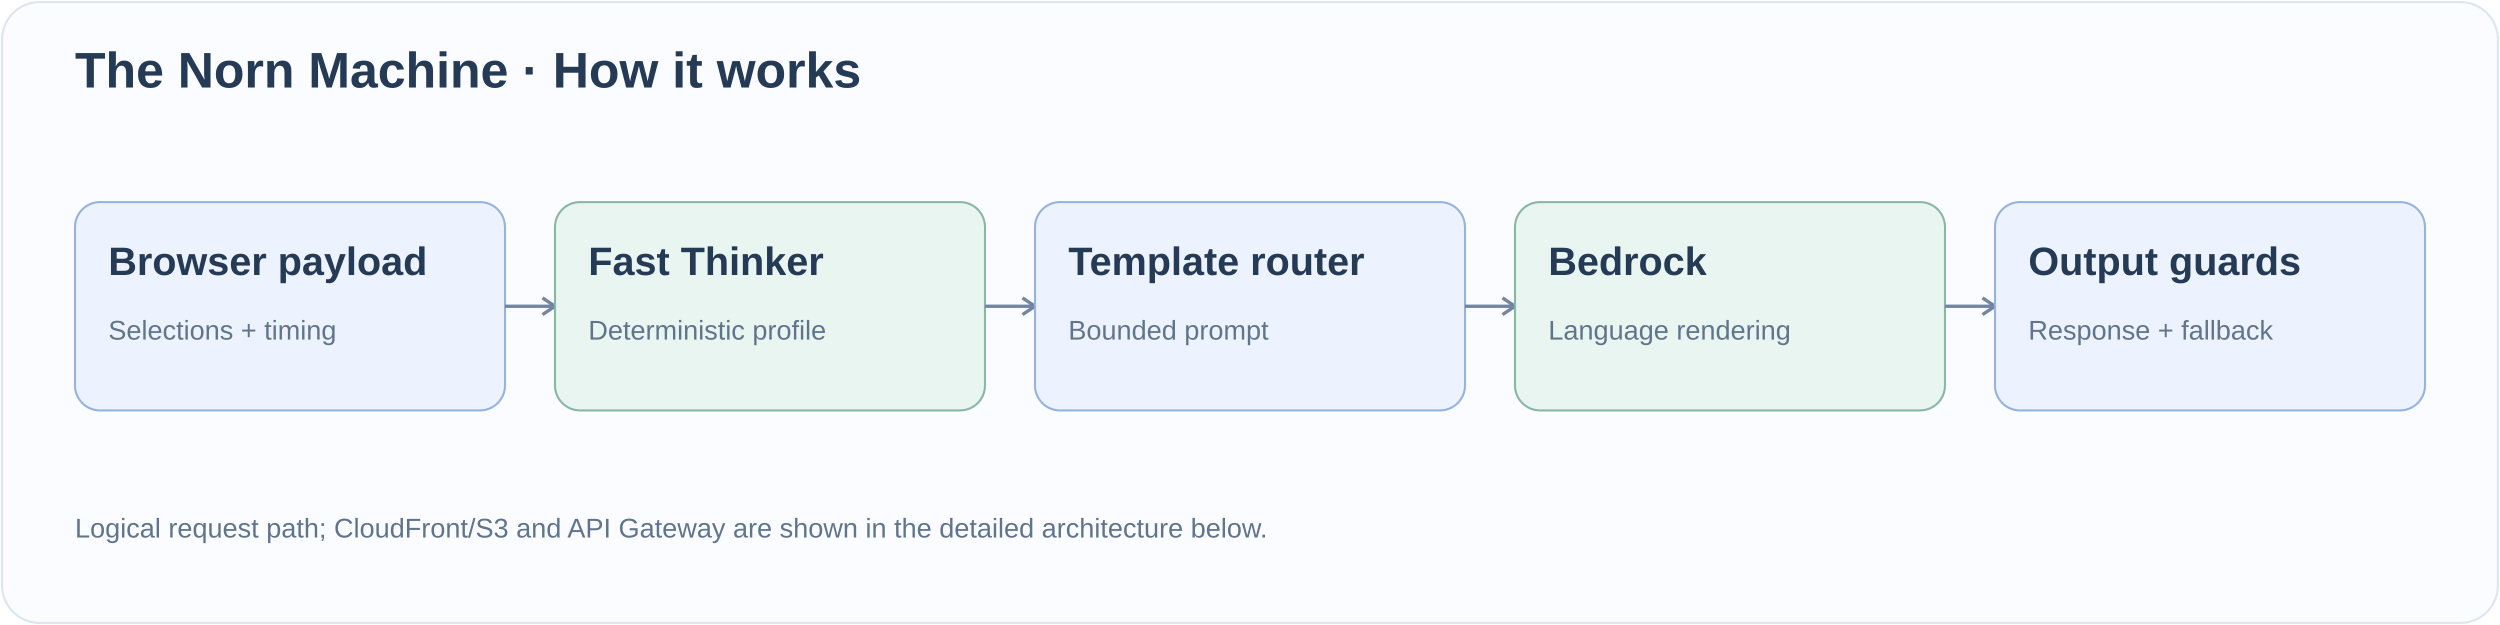
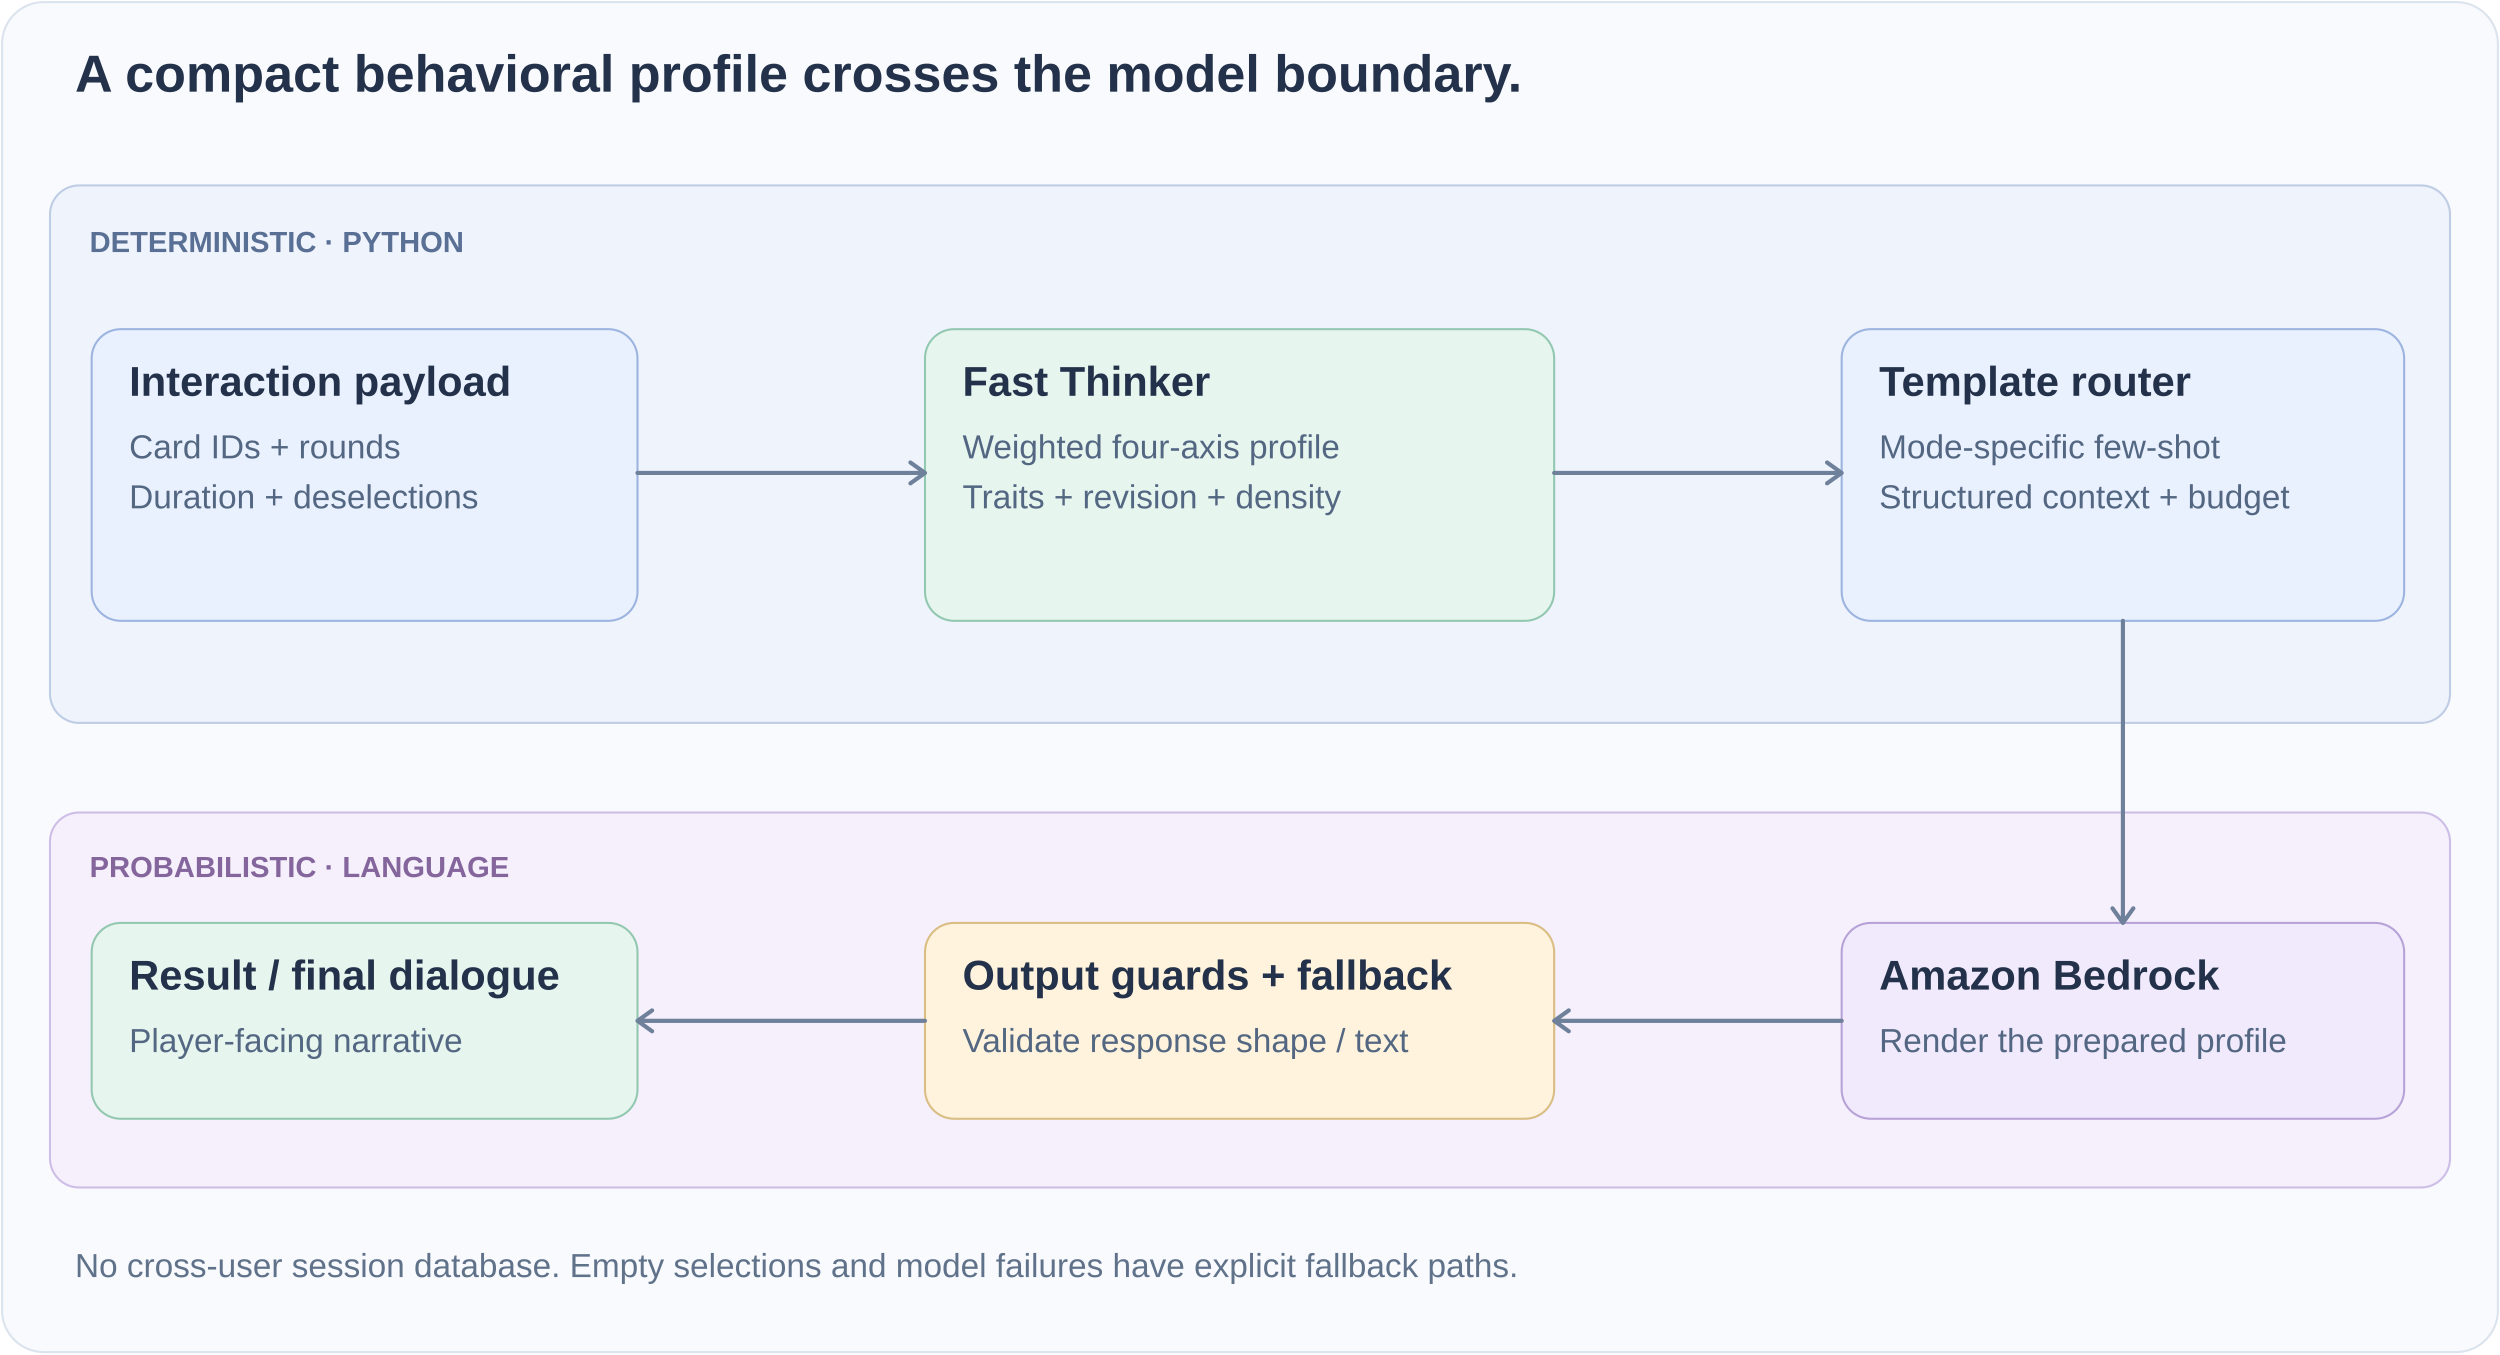
- <svg xmlns="http://www.w3.org/2000/svg" width="1200" height="300" viewBox="0 0 1200 300" role="img" aria-labelledby="t d">
-   <rect x="1" y="1" width="1198" height="298" rx="18" fill="#FAFCFF" stroke="#DCE5F0" />
+ <svg xmlns="http://www.w3.org/2000/svg" width="1200" height="650" viewBox="0 0 1200 650" role="img" aria-labelledby="title desc">
  <g font-family="Arial, 'PingFang SC', 'Microsoft YaHei', sans-serif">
-     <text x="36" y="42" font-size="24" fill="#253B55" font-weight="650" text-anchor="start">The Norn Machine · How it works</text>
-     <rect x="36" y="97" width="206.4" height="100" rx="12" fill="#ECF3FE" stroke="#95B3DD" />
-     <text x="52.0" y="132" font-size="19" fill="#253B55" font-weight="650" text-anchor="start">Browser payload</text>
-     <text x="52.0" y="163" font-size="13" fill="#60748C" font-weight="400" text-anchor="start">Selections + timing</text>
-     <path d="M242.4 147H266.4m-6-4 6 4-6 4" stroke="#7186A3" stroke-width="1.6" fill="none" stroke-linejoin="round" />
-     <rect x="266.4" y="97" width="206.4" height="100" rx="12" fill="#E9F5F0" stroke="#88B7A3" />
-     <text x="282.4" y="132" font-size="19" fill="#253B55" font-weight="650" text-anchor="start">Fast Thinker</text>
-     <text x="282.4" y="163" font-size="13" fill="#60748C" font-weight="400" text-anchor="start">Deterministic profile</text>
-     <path d="M472.8 147H496.8m-6-4 6 4-6 4" stroke="#7186A3" stroke-width="1.6" fill="none" stroke-linejoin="round" />
-     <rect x="496.8" y="97" width="206.4" height="100" rx="12" fill="#ECF3FE" stroke="#95B3DD" />
-     <text x="512.8" y="132" font-size="19" fill="#253B55" font-weight="650" text-anchor="start">Template router</text>
-     <text x="512.8" y="163" font-size="13" fill="#60748C" font-weight="400" text-anchor="start">Bounded prompt</text>
-     <path d="M703.2 147H727.2m-6-4 6 4-6 4" stroke="#7186A3" stroke-width="1.6" fill="none" stroke-linejoin="round" />
-     <rect x="727.2" y="97" width="206.4" height="100" rx="12" fill="#E9F5F0" stroke="#88B7A3" />
-     <text x="743.2" y="132" font-size="19" fill="#253B55" font-weight="650" text-anchor="start">Bedrock</text>
-     <text x="743.2" y="163" font-size="13" fill="#60748C" font-weight="400" text-anchor="start">Language rendering</text>
-     <path d="M933.6 147H957.6m-6-4 6 4-6 4" stroke="#7186A3" stroke-width="1.6" fill="none" stroke-linejoin="round" />
-     <rect x="957.6" y="97" width="206.4" height="100" rx="12" fill="#ECF3FE" stroke="#95B3DD" />
-     <text x="973.6" y="132" font-size="19" fill="#253B55" font-weight="650" text-anchor="start">Output guards</text>
-     <text x="973.6" y="163" font-size="13" fill="#60748C" font-weight="400" text-anchor="start">Response + fallback</text>
-     <text x="36" y="258" font-size="13" fill="#60748C" font-weight="400" text-anchor="start">Logical request path; CloudFront/S3 and API Gateway are shown in the detailed architecture below.</text>
+     <rect x="1" y="1" width="1198" height="648" rx="20" fill="#F8FAFD" stroke="#DBE3ED" />
+     <text x="36" y="44" font-size="25" fill="#23324A" font-weight="700" text-anchor="start">A compact behavioral profile crosses the model boundary.</text>
+     <rect x="24" y="89" width="1152" height="258" rx="14" fill="#EFF3FC" stroke="#BECCE4" />
+     <text x="43" y="121" font-size="14" fill="#596F94" font-weight="700" text-anchor="start">DETERMINISTIC · PYTHON</text>
+     <rect x="44" y="158" width="262" height="140" rx="14" fill="#EAF1FE" stroke="#9CB4DF" />
+     <text x="62" y="190" font-size="20" fill="#23324A" font-weight="700" text-anchor="start">Interaction payload</text>
+     <text x="62" y="220" font-size="16" fill="#536782" font-weight="400" text-anchor="start">Card IDs + rounds</text>
+     <text x="62" y="244" font-size="16" fill="#536782" font-weight="400" text-anchor="start">Duration + deselections</text>
+     <rect x="444" y="158" width="302" height="140" rx="14" fill="#E7F5EF" stroke="#93C8B0" />
+     <text x="462" y="190" font-size="20" fill="#23324A" font-weight="700" text-anchor="start">Fast Thinker</text>
+     <text x="462" y="220" font-size="16" fill="#536782" font-weight="400" text-anchor="start">Weighted four-axis profile</text>
+     <text x="462" y="244" font-size="16" fill="#536782" font-weight="400" text-anchor="start">Traits + revision + density</text>
+     <rect x="884" y="158" width="270" height="140" rx="14" fill="#EAF1FE" stroke="#9CB4DF" />
+     <text x="902" y="190" font-size="20" fill="#23324A" font-weight="700" text-anchor="start">Template router</text>
+     <text x="902" y="220" font-size="16" fill="#536782" font-weight="400" text-anchor="start">Mode-specific few-shot</text>
+     <text x="902" y="244" font-size="16" fill="#536782" font-weight="400" text-anchor="start">Structured context + budget</text>
+     <path d="M306 227H444m-7 -5 7 5 -7 5" fill="none" stroke="#6E809A" stroke-width="2" stroke-linecap="round" stroke-linejoin="round" />
+     <path d="M746 227H884m-7 -5 7 5 -7 5" fill="none" stroke="#6E809A" stroke-width="2" stroke-linecap="round" stroke-linejoin="round" />
+     <rect x="24" y="390" width="1152" height="180" rx="14" fill="#F5F0FC" stroke="#CEBDE7" />
+     <text x="43" y="421" font-size="14" fill="#84659C" font-weight="700" text-anchor="start">PROBABILISTIC · LANGUAGE</text>
+     <rect x="884" y="443" width="270" height="94" rx="14" fill="#F0EAFC" stroke="#B7A2D7" />
+     <text x="902" y="475" font-size="20" fill="#23324A" font-weight="700" text-anchor="start">Amazon Bedrock</text>
+     <text x="902" y="505" font-size="16" fill="#536782" font-weight="400" text-anchor="start">Render the prepared profile</text>
+     <rect x="444" y="443" width="302" height="94" rx="14" fill="#FFF3DD" stroke="#D9BD83" />
+     <text x="462" y="475" font-size="20" fill="#23324A" font-weight="700" text-anchor="start">Output guards + fallback</text>
+     <text x="462" y="505" font-size="16" fill="#536782" font-weight="400" text-anchor="start">Validate response shape / text</text>
+     <rect x="44" y="443" width="262" height="94" rx="14" fill="#E7F5EF" stroke="#93C8B0" />
+     <text x="62" y="475" font-size="20" fill="#23324A" font-weight="700" text-anchor="start">Result / final dialogue</text>
+     <text x="62" y="505" font-size="16" fill="#536782" font-weight="400" text-anchor="start">Player-facing narrative</text>
+     <path d="M1019 298V443m-5 -7 5 7 5 -7" fill="none" stroke="#6E809A" stroke-width="2" stroke-linecap="round" stroke-linejoin="round" />
+     <path d="M884 490H746m7 -5 -7 5 7 5" fill="none" stroke="#6E809A" stroke-width="2" stroke-linecap="round" stroke-linejoin="round" />
+     <path d="M444 490H306m7 -5 -7 5 7 5" fill="none" stroke="#6E809A" stroke-width="2" stroke-linecap="round" stroke-linejoin="round" />
+     <text x="36" y="613" font-size="16" fill="#60728A" font-weight="400" text-anchor="start">No cross-user session database. Empty selections and model failures have explicit fallback paths.</text>
  </g>
</svg>
